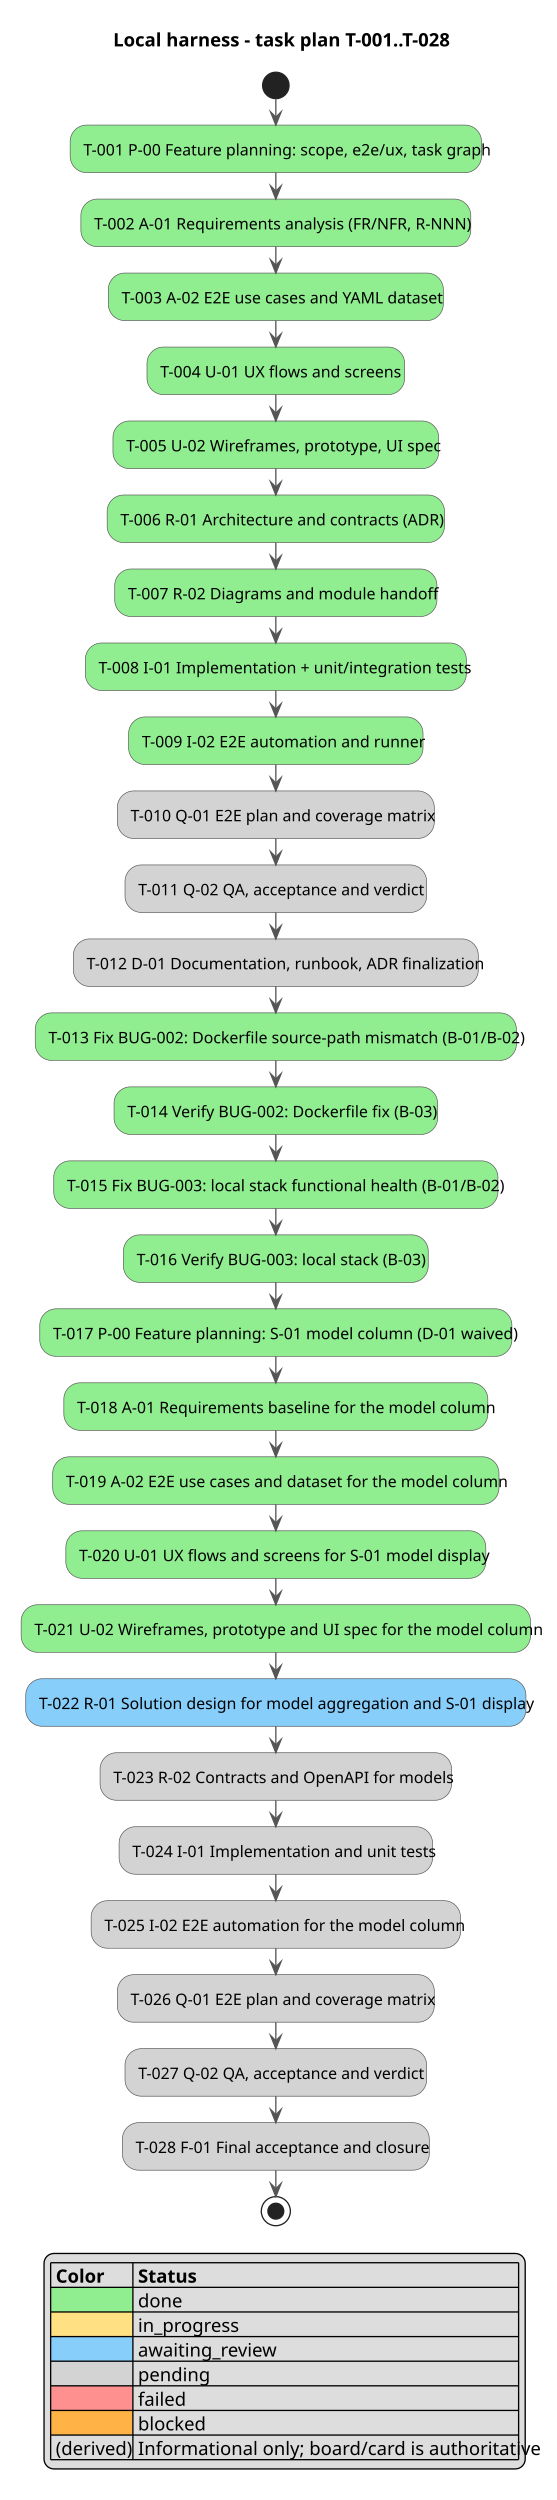
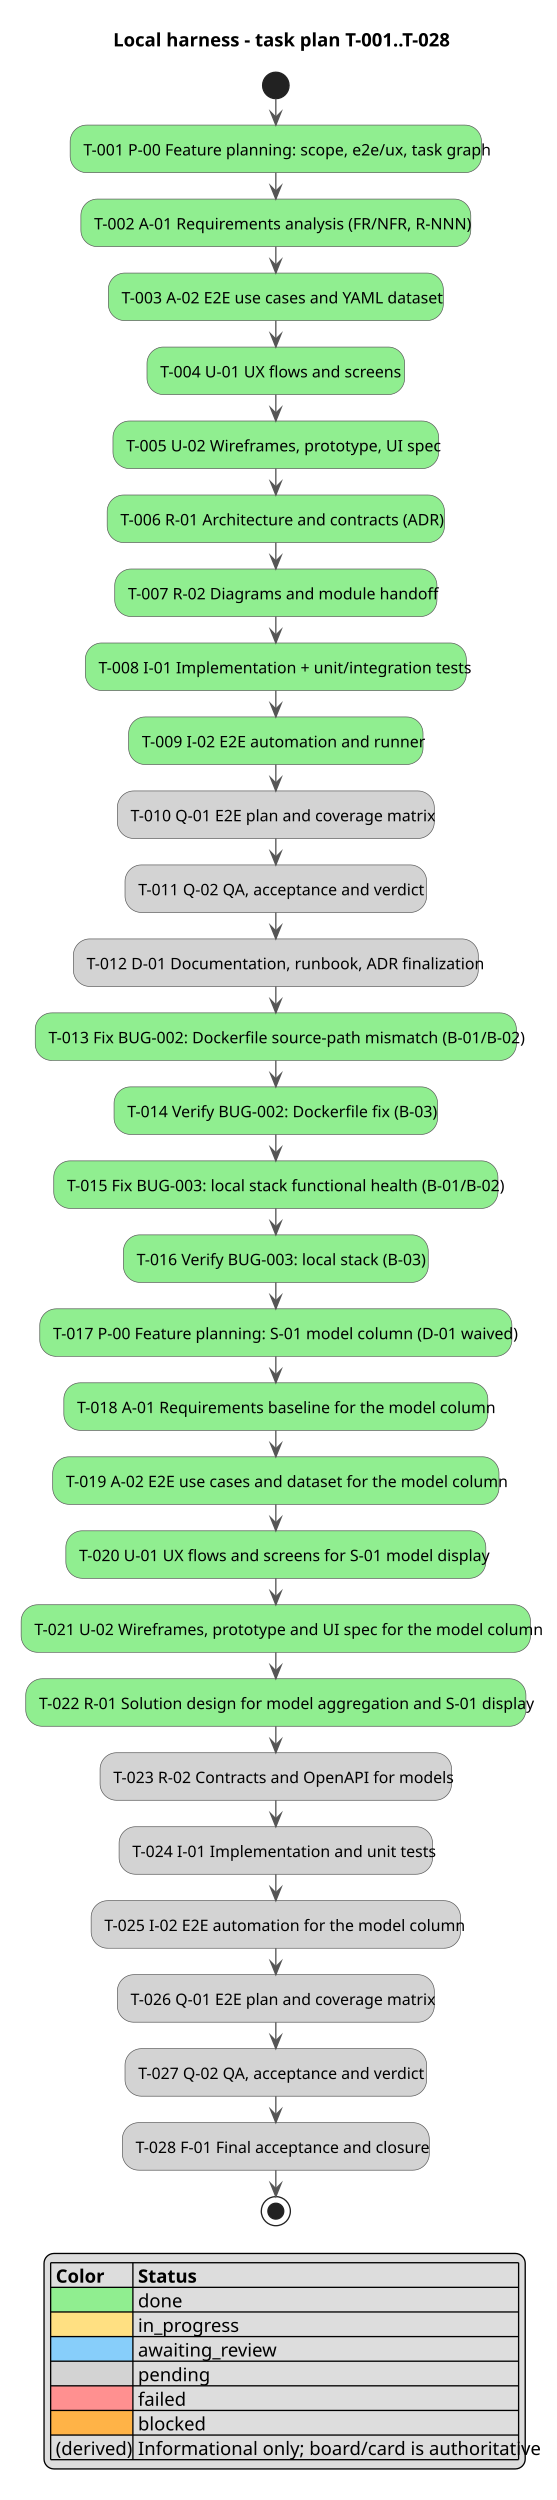
<svg xmlns="http://www.w3.org/2000/svg" version="1.1" data-diagram-type="ACTIVITY" style="width:421px;height:1891px;background:#FFFFFF;" width="421px" height="1891px" viewBox="0 0 421 1891" zoomAndPan="magnify" preserveAspectRatio="none" contentStyleType="text/css">
  <defs />
  <g font-family="sans-serif" lengthAdjust="spacing">
    <g class="title" data-source-line="5">
      <text x="85.599" y="35.107" fill="#000" font-size="14" textLength="248.076" font-weight="700" font-family="Segoe UI">Local harness - task plan T-001..T-028</text>
    </g>
    <ellipse cx="208.637" cy="64.621" rx="10" ry="10" fill="#222" style="stroke:#222;stroke-width:1;" />
    <rect x="53.072" y="94.621" width="311.129" height="35.961" fill="#90EE90" style="stroke:#555;stroke-width:0.5;" rx="12.5" ry="12.5" />
    <text x="63.072" y="117.57" fill="#000" font-size="12" textLength="291.129" font-family="Segoe UI">T-001 P-00 Feature planning: scope, e2e/ux, task graph</text>
    <rect x="61.182" y="150.582" width="294.91" height="35.961" fill="#90EE90" style="stroke:#555;stroke-width:0.5;" rx="12.5" ry="12.5" />
    <text x="71.182" y="173.531" fill="#000" font-size="12" textLength="274.91" font-family="Segoe UI">T-002 A-01 Requirements analysis (FR/NFR, R-NNN)</text>
    <rect x="81.941" y="206.543" width="253.391" height="35.961" fill="#90EE90" style="stroke:#555;stroke-width:0.5;" rx="12.5" ry="12.5" />
    <text x="91.941" y="229.492" fill="#000" font-size="12" textLength="233.391" font-family="Segoe UI">T-003 A-02 E2E use cases and YAML dataset</text>
    <rect x="111.191" y="262.504" width="194.891" height="35.961" fill="#90EE90" style="stroke:#555;stroke-width:0.5;" rx="12.5" ry="12.5" />
    <text x="121.191" y="285.453" fill="#000" font-size="12" textLength="174.891" font-family="Segoe UI">T-004 U-01 UX flows and screens</text>
    <rect x="85.451" y="318.465" width="246.371" height="35.961" fill="#90EE90" style="stroke:#555;stroke-width:0.5;" rx="12.5" ry="12.5" />
    <text x="95.451" y="341.414" fill="#000" font-size="12" textLength="226.371" font-family="Segoe UI">T-005 U-02 Wireframes, prototype, UI spec</text>
    <rect x="81.071" y="374.426" width="255.131" height="35.961" fill="#90EE90" style="stroke:#555;stroke-width:0.5;" rx="12.5" ry="12.5" />
    <text x="91.071" y="397.375" fill="#000" font-size="12" textLength="235.131" font-family="Segoe UI">T-006 R-01 Architecture and contracts (ADR)</text>
    <rect x="86.784" y="430.387" width="243.705" height="35.961" fill="#90EE90" style="stroke:#555;stroke-width:0.5;" rx="12.5" ry="12.5" />
    <text x="96.784" y="453.336" fill="#000" font-size="12" textLength="223.705" font-family="Segoe UI">T-007 R-02 Diagrams and module handoff</text>
    <rect x="64.536" y="486.348" width="288.201" height="35.961" fill="#90EE90" style="stroke:#555;stroke-width:0.5;" rx="12.5" ry="12.5" />
    <text x="74.536" y="509.297" fill="#000" font-size="12" textLength="268.201" font-family="Segoe UI">T-008 I-01 Implementation + unit/integration tests</text>
    <rect x="97.311" y="542.309" width="222.652" height="35.961" fill="#90EE90" style="stroke:#555;stroke-width:0.5;" rx="12.5" ry="12.5" />
    <text x="107.311" y="565.258" fill="#000" font-size="12" textLength="202.652" font-family="Segoe UI">T-009 I-02 E2E automation and runner</text>
    <rect x="88.768" y="598.27" width="239.738" height="35.961" fill="#D3D3D3" style="stroke:#555;stroke-width:0.5;" rx="12.5" ry="12.5" />
    <text x="98.768" y="621.219" fill="#000" font-size="12" textLength="219.738" font-family="Segoe UI">T-010 Q-01 E2E plan and coverage matrix</text>
    <rect x="94.565" y="654.23" width="228.143" height="35.961" fill="#D3D3D3" style="stroke:#555;stroke-width:0.5;" rx="12.5" ry="12.5" />
    <text x="104.565" y="677.18" fill="#000" font-size="12" textLength="208.143" font-family="Segoe UI">T-011 Q-02 QA, acceptance and verdict</text>
    <rect x="55.489" y="710.191" width="306.295" height="35.961" fill="#D3D3D3" style="stroke:#555;stroke-width:0.5;" rx="12.5" ry="12.5" />
    <text x="65.489" y="733.141" fill="#000" font-size="12" textLength="286.295" font-family="Segoe UI">T-012 D-01 Documentation, runbook, ADR finalization</text>
    <rect x="26.667" y="766.152" width="363.939" height="35.961" fill="#90EE90" style="stroke:#555;stroke-width:0.5;" rx="12.5" ry="12.5" />
    <text x="36.667" y="789.102" fill="#000" font-size="12" textLength="343.939" font-family="Segoe UI">T-013 Fix BUG-002: Dockerfile source-path mismatch (B-01/B-02)</text>
    <rect x="86.271" y="822.113" width="244.73" height="35.961" fill="#90EE90" style="stroke:#555;stroke-width:0.5;" rx="12.5" ry="12.5" />
    <text x="96.271" y="845.063" fill="#000" font-size="12" textLength="224.73" font-family="Segoe UI">T-014 Verify BUG-002: Dockerfile fix (B-03)</text>
    <rect x="40.65" y="878.074" width="335.973" height="35.961" fill="#90EE90" style="stroke:#555;stroke-width:0.5;" rx="12.5" ry="12.5" />
    <text x="50.65" y="901.023" fill="#000" font-size="12" textLength="315.973" font-family="Segoe UI">T-015 Fix BUG-003: local stack functional health (B-01/B-02)</text>
    <rect x="93.347" y="934.035" width="230.58" height="35.961" fill="#90EE90" style="stroke:#555;stroke-width:0.5;" rx="12.5" ry="12.5" />
    <text x="103.347" y="956.984" fill="#000" font-size="12" textLength="210.58" font-family="Segoe UI">T-016 Verify BUG-003: local stack (B-03)</text>
    <rect x="30.089" y="989.996" width="357.096" height="35.961" fill="#90EE90" style="stroke:#555;stroke-width:0.5;" rx="12.5" ry="12.5" />
    <text x="40.089" y="1012.945" fill="#000" font-size="12" textLength="337.096" font-family="Segoe UI">T-017 P-00 Feature planning: S-01 model column (D-01 waived)</text>
    <rect x="48.279" y="1045.957" width="320.715" height="35.961" fill="#90EE90" style="stroke:#555;stroke-width:0.5;" rx="12.5" ry="12.5" />
    <text x="58.279" y="1068.906" fill="#000" font-size="12" textLength="300.715" font-family="Segoe UI">T-018 A-01 Requirements baseline for the model column</text>
    <rect x="39.856" y="1101.918" width="337.561" height="35.961" fill="#90EE90" style="stroke:#555;stroke-width:0.5;" rx="12.5" ry="12.5" />
    <text x="49.856" y="1124.867" fill="#000" font-size="12" textLength="317.561" font-family="Segoe UI">T-019 A-02 E2E use cases and dataset for the model column</text>
    <rect x="49.806" y="1157.879" width="317.662" height="35.961" fill="#90EE90" style="stroke:#555;stroke-width:0.5;" rx="12.5" ry="12.5" />
    <text x="59.806" y="1180.828" fill="#000" font-size="12" textLength="297.662" font-family="Segoe UI">T-020 U-01 UX flows and screens for S-01 model display</text>
    <rect x="16" y="1213.84" width="385.273" height="35.961" fill="#90EE90" style="stroke:#555;stroke-width:0.5;" rx="12.5" ry="12.5" />
    <text x="26" y="1236.789" fill="#000" font-size="12" textLength="365.273" font-family="Segoe UI">T-021 U-02 Wireframes, prototype and UI spec for the model column</text>
-     <rect x="19.475" y="1269.801" width="378.324" height="35.961" fill="#87CEFA" style="stroke:#555;stroke-width:0.5;" rx="12.5" ry="12.5" />
+     <rect x="19.475" y="1269.801" width="378.324" height="35.961" fill="#90EE90" style="stroke:#555;stroke-width:0.5;" rx="12.5" ry="12.5" />
    <text x="29.475" y="1292.75" fill="#000" font-size="12" textLength="358.324" font-family="Segoe UI">T-022 R-01 Solution design for model aggregation and S-01 display</text>
    <rect x="75.698" y="1325.762" width="265.877" height="35.961" fill="#D3D3D3" style="stroke:#555;stroke-width:0.5;" rx="12.5" ry="12.5" />
    <text x="85.698" y="1348.711" fill="#000" font-size="12" textLength="245.877" font-family="Segoe UI">T-023 R-02 Contracts and OpenAPI for models</text>
    <rect x="90.086" y="1381.723" width="237.102" height="35.961" fill="#D3D3D3" style="stroke:#555;stroke-width:0.5;" rx="12.5" ry="12.5" />
    <text x="100.086" y="1404.672" fill="#000" font-size="12" textLength="217.102" font-family="Segoe UI">T-024 I-01 Implementation and unit tests</text>
    <rect x="68.948" y="1437.684" width="279.377" height="35.961" fill="#D3D3D3" style="stroke:#555;stroke-width:0.5;" rx="12.5" ry="12.5" />
    <text x="78.948" y="1460.633" fill="#000" font-size="12" textLength="259.377" font-family="Segoe UI">T-025 I-02 E2E automation for the model column</text>
    <rect x="88.768" y="1493.645" width="239.738" height="35.961" fill="#D3D3D3" style="stroke:#555;stroke-width:0.5;" rx="12.5" ry="12.5" />
    <text x="98.768" y="1516.594" fill="#000" font-size="12" textLength="219.738" font-family="Segoe UI">T-026 Q-01 E2E plan and coverage matrix</text>
    <rect x="94.565" y="1549.605" width="228.143" height="35.961" fill="#D3D3D3" style="stroke:#555;stroke-width:0.5;" rx="12.5" ry="12.5" />
    <text x="104.565" y="1572.555" fill="#000" font-size="12" textLength="208.143" font-family="Segoe UI">T-027 Q-02 QA, acceptance and verdict</text>
    <rect x="92.553" y="1605.566" width="232.168" height="35.961" fill="#D3D3D3" style="stroke:#555;stroke-width:0.5;" rx="12.5" ry="12.5" />
    <text x="102.553" y="1628.516" fill="#000" font-size="12" textLength="212.168" font-family="Segoe UI">T-028 F-01 Final acceptance and closure</text>
    <ellipse cx="208.637" cy="1672.527" rx="11" ry="11" fill="none" style="stroke:#222;stroke-width:1;" />
    <ellipse cx="208.637" cy="1672.527" rx="6" ry="6" fill="#222" style="stroke:#222;stroke-width:1;" />
    <line x1="208.637" y1="74.621" x2="208.637" y2="94.621" style="stroke:#555;stroke-width:1;" />
    <polygon points="204.637,84.621,208.637,94.621,212.637,84.621,208.637,88.621" fill="#555" style="stroke:#555;stroke-width:1;stroke-linejoin:miter;stroke-miterlimit:10;" />
    <line x1="208.637" y1="130.582" x2="208.637" y2="150.582" style="stroke:#555;stroke-width:1;" />
    <polygon points="204.637,140.582,208.637,150.582,212.637,140.582,208.637,144.582" fill="#555" style="stroke:#555;stroke-width:1;stroke-linejoin:miter;stroke-miterlimit:10;" />
    <line x1="208.637" y1="186.543" x2="208.637" y2="206.543" style="stroke:#555;stroke-width:1;" />
    <polygon points="204.637,196.543,208.637,206.543,212.637,196.543,208.637,200.543" fill="#555" style="stroke:#555;stroke-width:1;stroke-linejoin:miter;stroke-miterlimit:10;" />
    <line x1="208.637" y1="242.504" x2="208.637" y2="262.504" style="stroke:#555;stroke-width:1;" />
    <polygon points="204.637,252.504,208.637,262.504,212.637,252.504,208.637,256.504" fill="#555" style="stroke:#555;stroke-width:1;stroke-linejoin:miter;stroke-miterlimit:10;" />
    <line x1="208.637" y1="298.465" x2="208.637" y2="318.465" style="stroke:#555;stroke-width:1;" />
    <polygon points="204.637,308.465,208.637,318.465,212.637,308.465,208.637,312.465" fill="#555" style="stroke:#555;stroke-width:1;stroke-linejoin:miter;stroke-miterlimit:10;" />
    <line x1="208.637" y1="354.426" x2="208.637" y2="374.426" style="stroke:#555;stroke-width:1;" />
    <polygon points="204.637,364.426,208.637,374.426,212.637,364.426,208.637,368.426" fill="#555" style="stroke:#555;stroke-width:1;stroke-linejoin:miter;stroke-miterlimit:10;" />
    <line x1="208.637" y1="410.387" x2="208.637" y2="430.387" style="stroke:#555;stroke-width:1;" />
    <polygon points="204.637,420.387,208.637,430.387,212.637,420.387,208.637,424.387" fill="#555" style="stroke:#555;stroke-width:1;stroke-linejoin:miter;stroke-miterlimit:10;" />
    <line x1="208.637" y1="466.348" x2="208.637" y2="486.348" style="stroke:#555;stroke-width:1;" />
    <polygon points="204.637,476.348,208.637,486.348,212.637,476.348,208.637,480.348" fill="#555" style="stroke:#555;stroke-width:1;stroke-linejoin:miter;stroke-miterlimit:10;" />
    <line x1="208.637" y1="522.309" x2="208.637" y2="542.309" style="stroke:#555;stroke-width:1;" />
    <polygon points="204.637,532.309,208.637,542.309,212.637,532.309,208.637,536.309" fill="#555" style="stroke:#555;stroke-width:1;stroke-linejoin:miter;stroke-miterlimit:10;" />
    <line x1="208.637" y1="578.27" x2="208.637" y2="598.27" style="stroke:#555;stroke-width:1;" />
    <polygon points="204.637,588.27,208.637,598.27,212.637,588.27,208.637,592.27" fill="#555" style="stroke:#555;stroke-width:1;stroke-linejoin:miter;stroke-miterlimit:10;" />
    <line x1="208.637" y1="634.23" x2="208.637" y2="654.23" style="stroke:#555;stroke-width:1;" />
    <polygon points="204.637,644.23,208.637,654.23,212.637,644.23,208.637,648.23" fill="#555" style="stroke:#555;stroke-width:1;stroke-linejoin:miter;stroke-miterlimit:10;" />
    <line x1="208.637" y1="690.191" x2="208.637" y2="710.191" style="stroke:#555;stroke-width:1;" />
    <polygon points="204.637,700.191,208.637,710.191,212.637,700.191,208.637,704.191" fill="#555" style="stroke:#555;stroke-width:1;stroke-linejoin:miter;stroke-miterlimit:10;" />
    <line x1="208.637" y1="746.152" x2="208.637" y2="766.152" style="stroke:#555;stroke-width:1;" />
    <polygon points="204.637,756.152,208.637,766.152,212.637,756.152,208.637,760.152" fill="#555" style="stroke:#555;stroke-width:1;stroke-linejoin:miter;stroke-miterlimit:10;" />
    <line x1="208.637" y1="802.113" x2="208.637" y2="822.113" style="stroke:#555;stroke-width:1;" />
    <polygon points="204.637,812.113,208.637,822.113,212.637,812.113,208.637,816.113" fill="#555" style="stroke:#555;stroke-width:1;stroke-linejoin:miter;stroke-miterlimit:10;" />
    <line x1="208.637" y1="858.074" x2="208.637" y2="878.074" style="stroke:#555;stroke-width:1;" />
    <polygon points="204.637,868.074,208.637,878.074,212.637,868.074,208.637,872.074" fill="#555" style="stroke:#555;stroke-width:1;stroke-linejoin:miter;stroke-miterlimit:10;" />
    <line x1="208.637" y1="914.035" x2="208.637" y2="934.035" style="stroke:#555;stroke-width:1;" />
    <polygon points="204.637,924.035,208.637,934.035,212.637,924.035,208.637,928.035" fill="#555" style="stroke:#555;stroke-width:1;stroke-linejoin:miter;stroke-miterlimit:10;" />
    <line x1="208.637" y1="969.996" x2="208.637" y2="989.996" style="stroke:#555;stroke-width:1;" />
    <polygon points="204.637,979.996,208.637,989.996,212.637,979.996,208.637,983.996" fill="#555" style="stroke:#555;stroke-width:1;stroke-linejoin:miter;stroke-miterlimit:10;" />
    <line x1="208.637" y1="1025.957" x2="208.637" y2="1045.957" style="stroke:#555;stroke-width:1;" />
    <polygon points="204.637,1035.957,208.637,1045.957,212.637,1035.957,208.637,1039.957" fill="#555" style="stroke:#555;stroke-width:1;stroke-linejoin:miter;stroke-miterlimit:10;" />
    <line x1="208.637" y1="1081.918" x2="208.637" y2="1101.918" style="stroke:#555;stroke-width:1;" />
    <polygon points="204.637,1091.918,208.637,1101.918,212.637,1091.918,208.637,1095.918" fill="#555" style="stroke:#555;stroke-width:1;stroke-linejoin:miter;stroke-miterlimit:10;" />
    <line x1="208.637" y1="1137.879" x2="208.637" y2="1157.879" style="stroke:#555;stroke-width:1;" />
    <polygon points="204.637,1147.879,208.637,1157.879,212.637,1147.879,208.637,1151.879" fill="#555" style="stroke:#555;stroke-width:1;stroke-linejoin:miter;stroke-miterlimit:10;" />
    <line x1="208.637" y1="1193.84" x2="208.637" y2="1213.84" style="stroke:#555;stroke-width:1;" />
    <polygon points="204.637,1203.84,208.637,1213.84,212.637,1203.84,208.637,1207.84" fill="#555" style="stroke:#555;stroke-width:1;stroke-linejoin:miter;stroke-miterlimit:10;" />
    <line x1="208.637" y1="1249.801" x2="208.637" y2="1269.801" style="stroke:#555;stroke-width:1;" />
    <polygon points="204.637,1259.801,208.637,1269.801,212.637,1259.801,208.637,1263.801" fill="#555" style="stroke:#555;stroke-width:1;stroke-linejoin:miter;stroke-miterlimit:10;" />
    <line x1="208.637" y1="1305.762" x2="208.637" y2="1325.762" style="stroke:#555;stroke-width:1;" />
    <polygon points="204.637,1315.762,208.637,1325.762,212.637,1315.762,208.637,1319.762" fill="#555" style="stroke:#555;stroke-width:1;stroke-linejoin:miter;stroke-miterlimit:10;" />
    <line x1="208.637" y1="1361.723" x2="208.637" y2="1381.723" style="stroke:#555;stroke-width:1;" />
    <polygon points="204.637,1371.723,208.637,1381.723,212.637,1371.723,208.637,1375.723" fill="#555" style="stroke:#555;stroke-width:1;stroke-linejoin:miter;stroke-miterlimit:10;" />
    <line x1="208.637" y1="1417.684" x2="208.637" y2="1437.684" style="stroke:#555;stroke-width:1;" />
    <polygon points="204.637,1427.684,208.637,1437.684,212.637,1427.684,208.637,1431.684" fill="#555" style="stroke:#555;stroke-width:1;stroke-linejoin:miter;stroke-miterlimit:10;" />
    <line x1="208.637" y1="1473.645" x2="208.637" y2="1493.645" style="stroke:#555;stroke-width:1;" />
    <polygon points="204.637,1483.645,208.637,1493.645,212.637,1483.645,208.637,1487.645" fill="#555" style="stroke:#555;stroke-width:1;stroke-linejoin:miter;stroke-miterlimit:10;" />
    <line x1="208.637" y1="1529.605" x2="208.637" y2="1549.605" style="stroke:#555;stroke-width:1;" />
    <polygon points="204.637,1539.605,208.637,1549.605,212.637,1539.605,208.637,1543.605" fill="#555" style="stroke:#555;stroke-width:1;stroke-linejoin:miter;stroke-miterlimit:10;" />
    <line x1="208.637" y1="1585.566" x2="208.637" y2="1605.566" style="stroke:#555;stroke-width:1;" />
    <polygon points="204.637,1595.566,208.637,1605.566,212.637,1595.566,208.637,1599.566" fill="#555" style="stroke:#555;stroke-width:1;stroke-linejoin:miter;stroke-miterlimit:10;" />
    <line x1="208.637" y1="1641.527" x2="208.637" y2="1661.527" style="stroke:#555;stroke-width:1;" />
    <polygon points="204.637,1651.527,208.637,1661.527,212.637,1651.527,208.637,1655.527" fill="#555" style="stroke:#555;stroke-width:1;stroke-linejoin:miter;stroke-miterlimit:10;" />
    <g class="legend" data-source-line="38">
      <rect x="33.309" y="1704.527" width="363.965" height="162.969" fill="#DDD" style="stroke:#000;stroke-width:1;" rx="7.5" ry="7.5" />
      <text x="42.171" y="1726.635" fill="#000" font-size="14" textLength="35.403" font-weight="700" font-family="Segoe UI">Color</text>
      <text x="104.385" y="1726.635" fill="#000" font-size="14" textLength="40.906" font-weight="700" font-family="Segoe UI">Status</text>
      <rect x="38.309" y="1730.148" width="62.214" height="18.621" fill="#90EE90" style="stroke:none;" />
      <text x="38.309" y="1745.256" fill="#000" font-size="14" font-family="Segoe UI"> </text>
      <text x="104.357" y="1745.256" fill="#000" font-size="14" textLength="31.691" font-family="Segoe UI">done</text>
      <rect x="38.309" y="1748.77" width="62.214" height="18.621" fill="#FFE082" style="stroke:none;" />
      <text x="38.309" y="1763.877" fill="#000" font-size="14" font-family="Segoe UI"> </text>
      <text x="104.357" y="1763.877" fill="#000" font-size="14" textLength="70.738" font-family="Segoe UI">in_progress</text>
      <rect x="38.309" y="1767.391" width="62.214" height="18.621" fill="#87CEFA" style="stroke:none;" />
      <text x="38.309" y="1782.498" fill="#000" font-size="14" font-family="Segoe UI"> </text>
      <text x="104.357" y="1782.498" fill="#000" font-size="14" textLength="97.59" font-family="Segoe UI">awaiting_review</text>
      <rect x="38.309" y="1786.012" width="62.214" height="18.621" fill="#D3D3D3" style="stroke:none;" />
      <text x="38.309" y="1801.119" fill="#000" font-size="14" font-family="Segoe UI"> </text>
      <text x="104.357" y="1801.119" fill="#000" font-size="14" textLength="51.276" font-family="Segoe UI">pending</text>
      <rect x="38.309" y="1804.633" width="62.214" height="18.621" fill="#FF9090" style="stroke:none;" />
      <text x="38.309" y="1819.74" fill="#000" font-size="14" font-family="Segoe UI"> </text>
      <text x="104.357" y="1819.74" fill="#000" font-size="14" textLength="33.852" font-family="Segoe UI">failed</text>
      <rect x="38.309" y="1823.254" width="62.214" height="18.621" fill="#FFB347" style="stroke:none;" />
      <text x="38.309" y="1838.361" fill="#000" font-size="14" font-family="Segoe UI"> </text>
      <text x="104.357" y="1838.361" fill="#000" font-size="14" textLength="48.815" font-family="Segoe UI">blocked</text>
      <text x="42.144" y="1856.982" fill="#000" font-size="14" textLength="54.544" font-family="Segoe UI">(derived)</text>
      <text x="104.357" y="1856.982" fill="#000" font-size="14" textLength="284.081" font-family="Segoe UI">Informational only; board/card is authoritative</text>
      <line x1="38.309" y1="1711.527" x2="392.273" y2="1711.527" style="stroke:#000;stroke-width:1;" />
      <line x1="38.309" y1="1730.148" x2="392.273" y2="1730.148" style="stroke:#000;stroke-width:1;" />
      <line x1="38.309" y1="1748.77" x2="392.273" y2="1748.77" style="stroke:#000;stroke-width:1;" />
      <line x1="38.309" y1="1767.391" x2="392.273" y2="1767.391" style="stroke:#000;stroke-width:1;" />
      <line x1="38.309" y1="1786.012" x2="392.273" y2="1786.012" style="stroke:#000;stroke-width:1;" />
      <line x1="38.309" y1="1804.633" x2="392.273" y2="1804.633" style="stroke:#000;stroke-width:1;" />
      <line x1="38.309" y1="1823.254" x2="392.273" y2="1823.254" style="stroke:#000;stroke-width:1;" />
      <line x1="38.309" y1="1841.875" x2="392.273" y2="1841.875" style="stroke:#000;stroke-width:1;" />
      <line x1="38.309" y1="1860.496" x2="392.273" y2="1860.496" style="stroke:#000;stroke-width:1;" />
      <line x1="38.309" y1="1711.527" x2="38.309" y2="1860.496" style="stroke:#000;stroke-width:1;" />
      <line x1="100.522" y1="1711.527" x2="100.522" y2="1860.496" style="stroke:#000;stroke-width:1;" />
      <line x1="392.273" y1="1711.527" x2="392.273" y2="1860.496" style="stroke:#000;stroke-width:1;" />
    </g>
  </g>
</svg>
